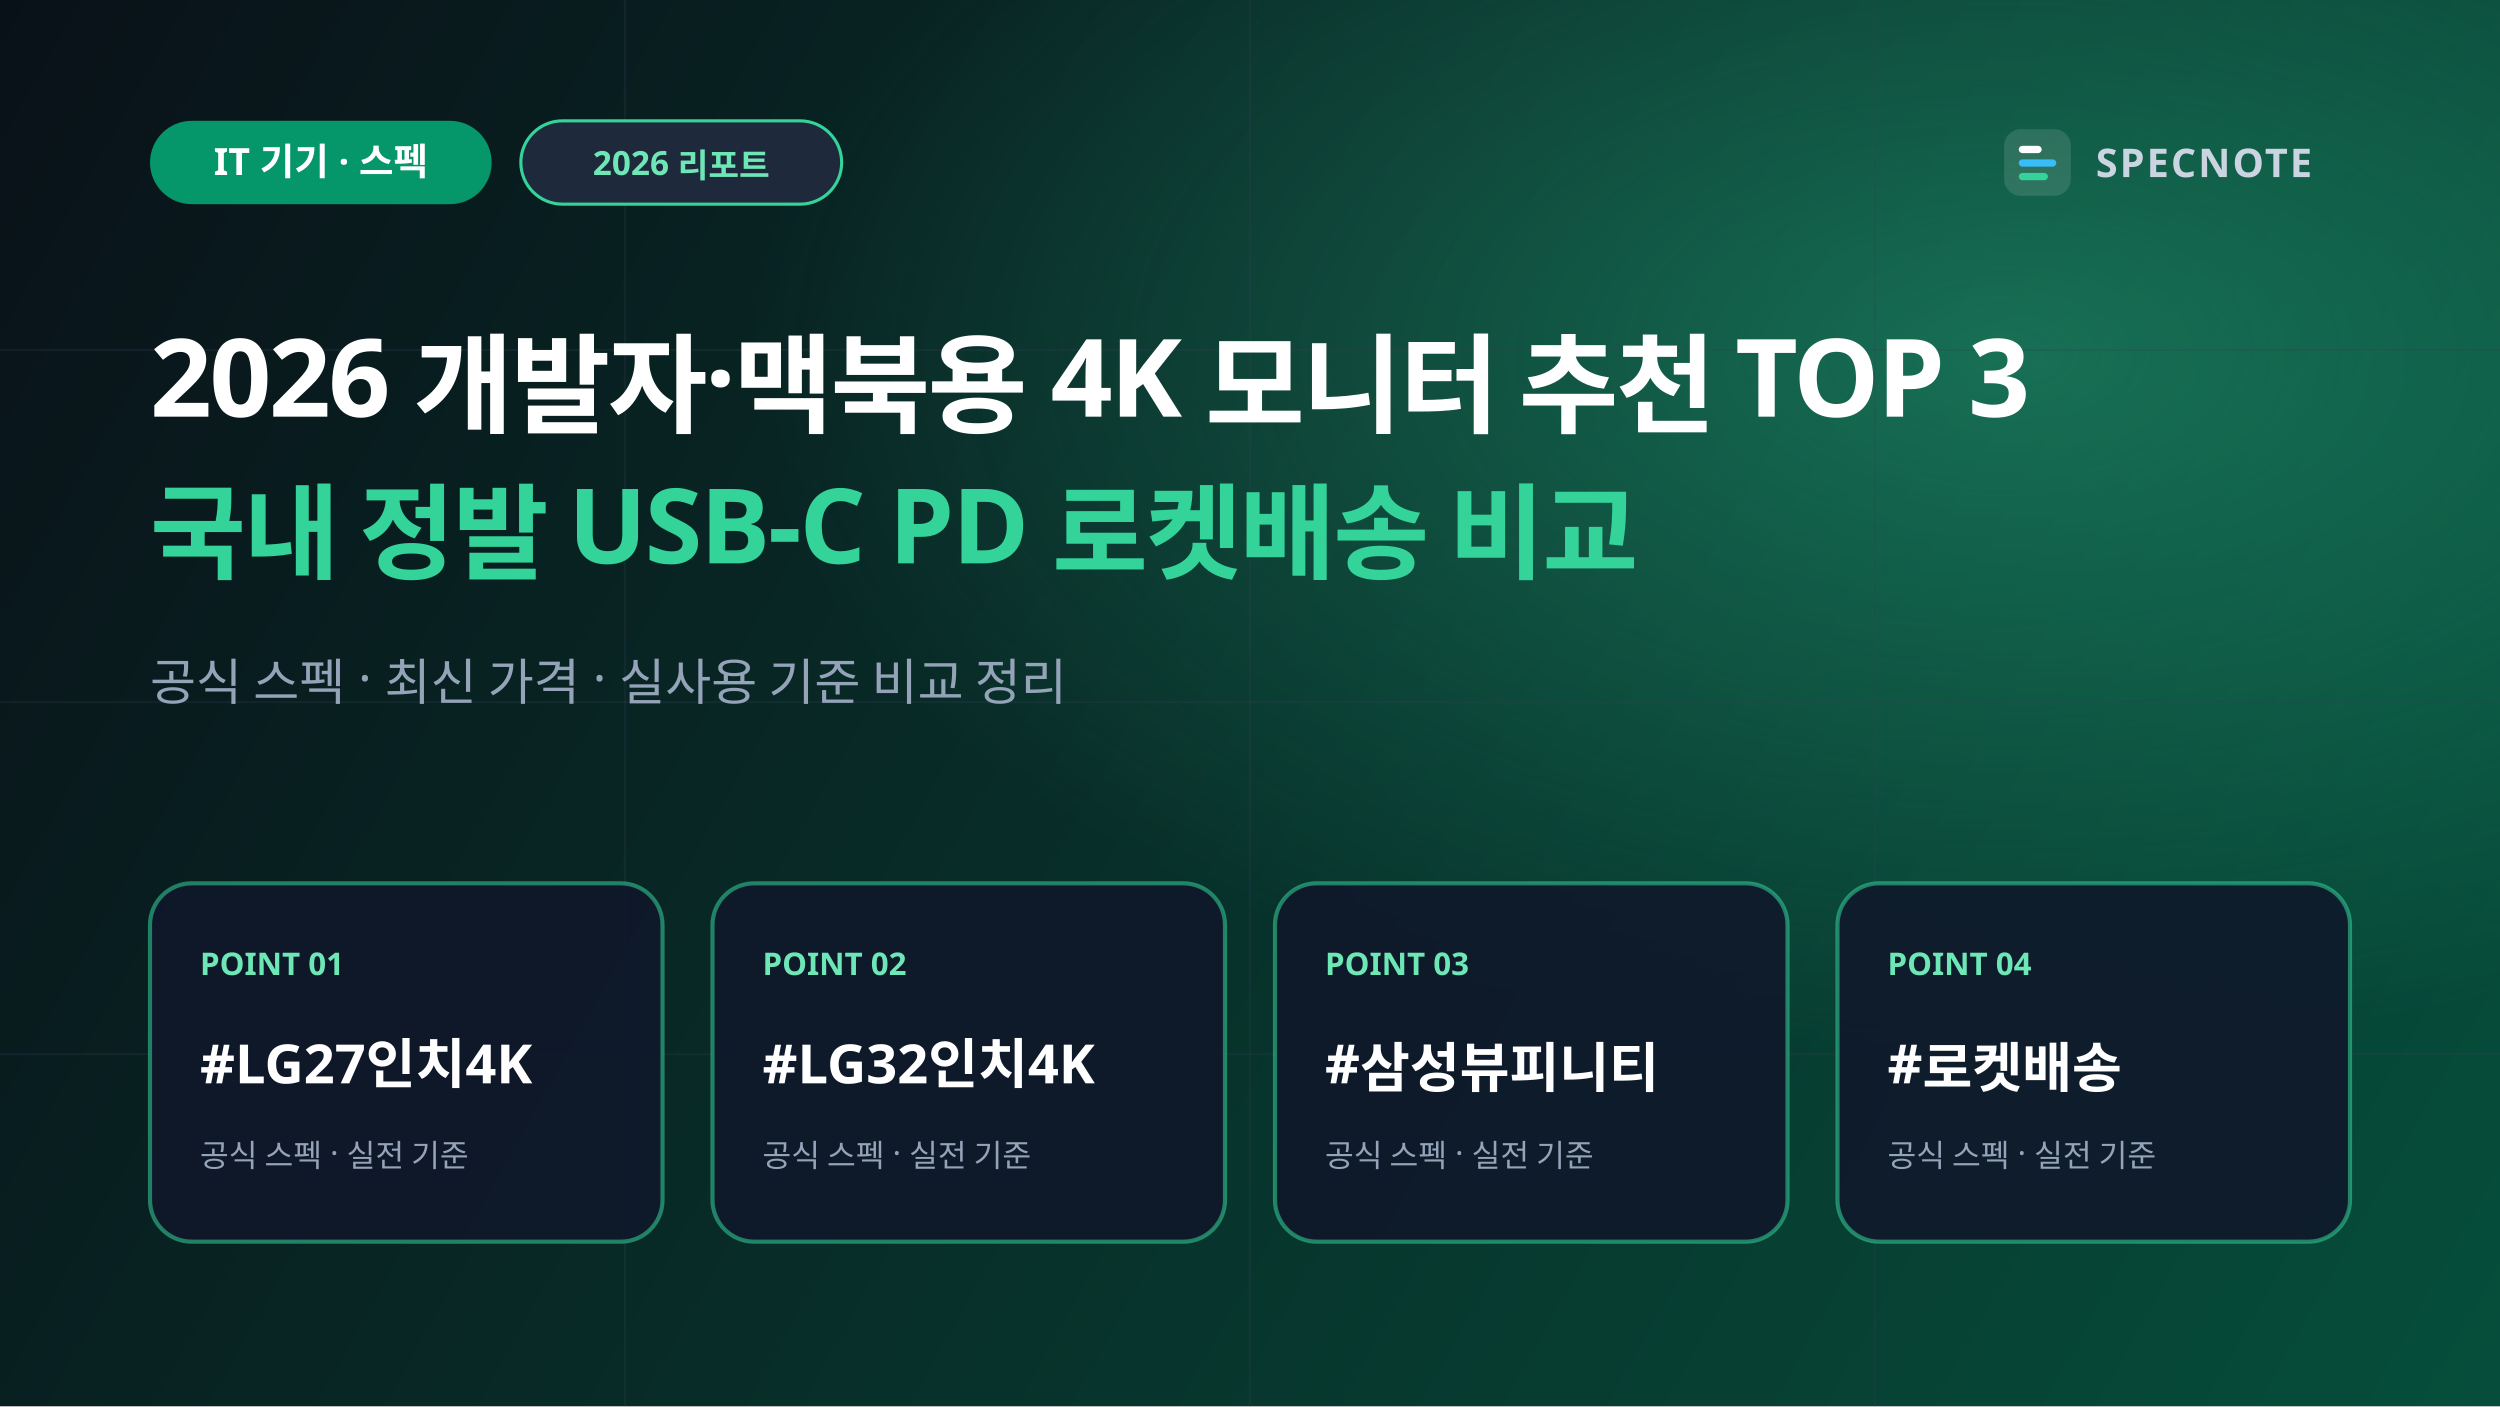
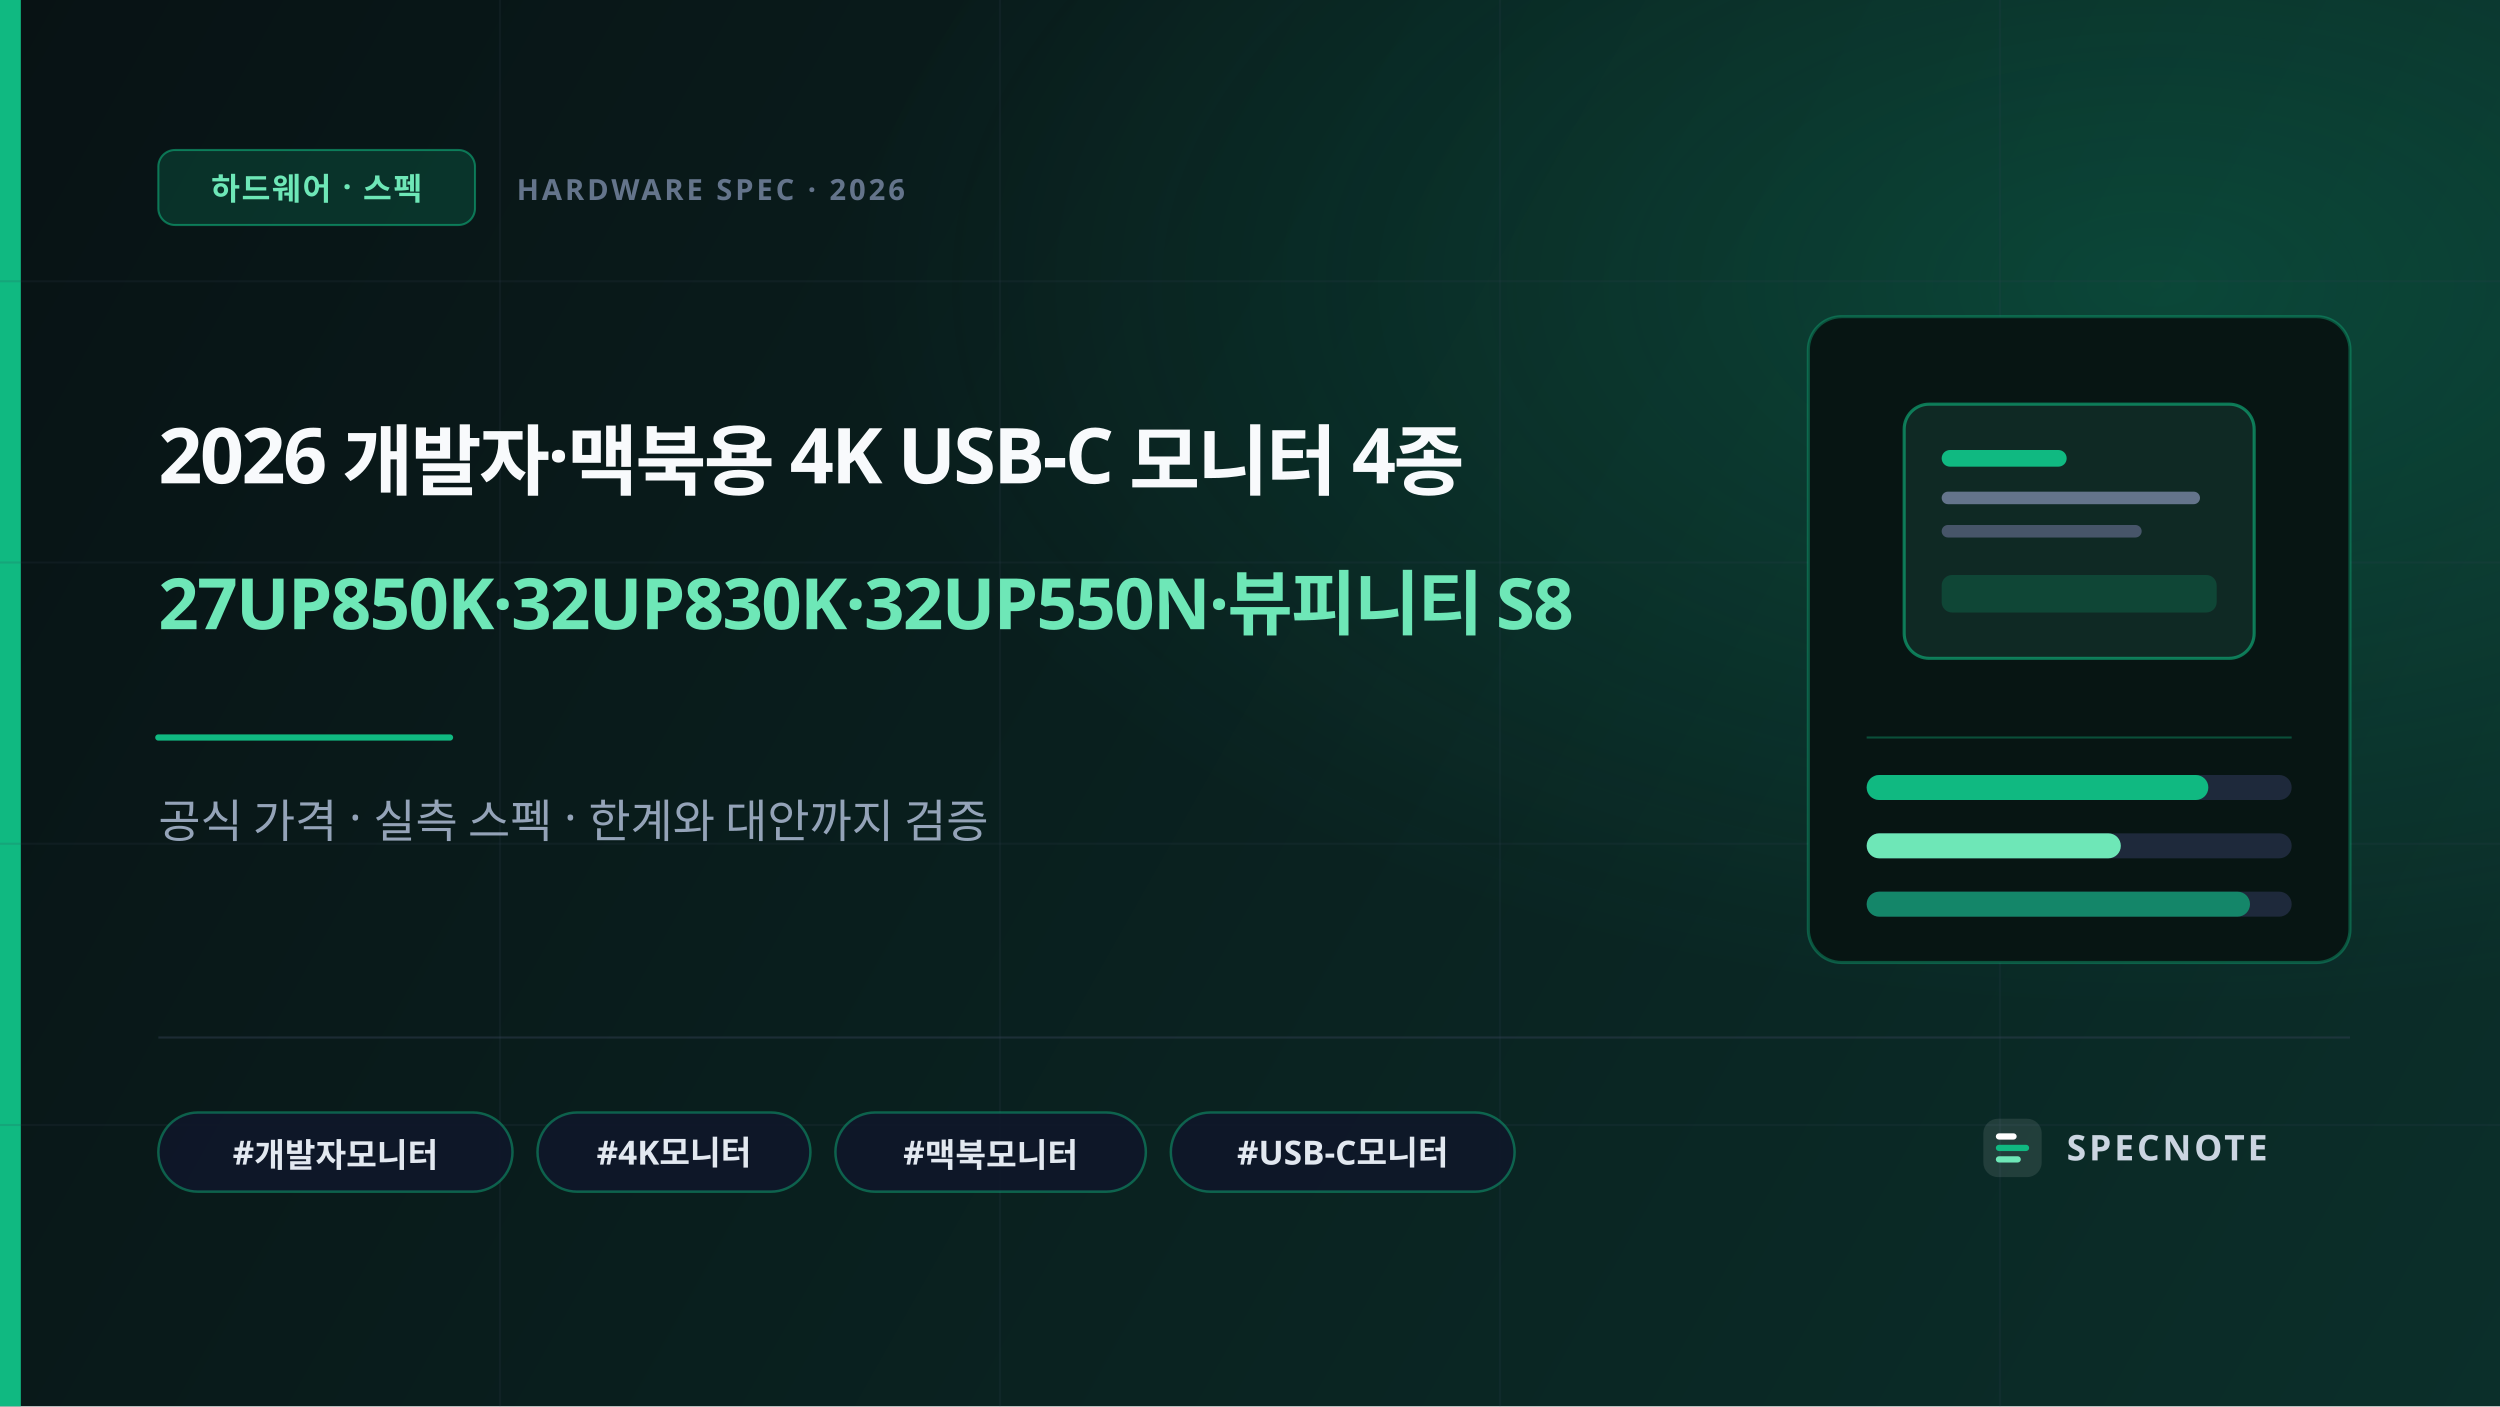
<svg xmlns="http://www.w3.org/2000/svg" viewBox="0 0 1200 675" fill="none">
  <defs>
    <linearGradient id="bg" x1="0" y1="0" x2="1200" y2="675" gradientUnits="userSpaceOnUse">
-       <stop offset="0%" stop-color="#091118" />
-       <stop offset="100%" stop-color="#064E3B" />
+       <stop offset="0%" stop-color="#081214" />
+       <stop offset="100%" stop-color="#0B2F2A" />
    </linearGradient>
-     <radialGradient id="glow" cx="0.8" cy="0.25" r="0.5">
-       <stop offset="0%" stop-color="#34D399" stop-opacity="0.35" />
-       <stop offset="100%" stop-color="#34D399" stop-opacity="0" />
+     <radialGradient id="glow" cx="0.86" cy="0.2" r="0.52">
+       <stop offset="0%" stop-color="#10B981" stop-opacity="0.22" />
+       <stop offset="100%" stop-color="#10B981" stop-opacity="0" />
    </radialGradient>
  </defs>
  <rect width="1200" height="675" fill="url(#bg)" />
  <rect width="1200" height="675" fill="url(#glow)" />
-   <g stroke="#334155" stroke-opacity="0.24">
-     <path d="M0 168H1200M0 337H1200M0 506H1200" />
-     <path d="M300 0V675M600 0V675M900 0V675" />
+   <rect x="0" y="0" width="10" height="675" fill="#10B981" />
+   <g stroke="#334155" stroke-opacity="0.16">
+     <path d="M0 135H1200M0 270H1200M0 405H1200M0 540H1200" />
+     <path d="M240 0V675M480 0V675M720 0V675M960 0V675" />
  </g>
-   <rect x="72" y="58" width="164" height="40" rx="20" fill="#059669" />
-   <text x="154" y="84" text-anchor="middle" fill="#FFFFFF" font-family="'Pretendard', 'Apple SD Gothic Neo', 'Malgun Gothic', 'Noto Sans KR', sans-serif" font-size="18" font-weight="800">IT 기기 · 스펙</text>
-   <rect x="250" y="58" width="154" height="40" rx="20" fill="#1E293B" stroke="#34D399" stroke-width="1.5" />
-   <text x="327" y="84" text-anchor="middle" fill="#6EE7B7" font-family="'Pretendard', 'Malgun Gothic', sans-serif" font-size="16" font-weight="700">2026 리포트</text>
-   <g transform="translate(962, 62)">
-     <rect width="32" height="32" rx="8" fill="#FFFFFF" fill-opacity="0.12" />
-     <rect x="7" y="8" width="11" height="3.5" rx="1.75" fill="#FFFFFF" />
-     <rect x="7" y="14.5" width="18" height="3.5" rx="1.75" fill="#38BDF8" />
-     <rect x="7" y="21" width="14" height="3.5" rx="1.75" fill="#34D399" />
-     <text x="44" y="23" fill="#CBD5E1" font-family="'Pretendard', 'Malgun Gothic', sans-serif" font-size="19" font-weight="800" letter-spacing="1">SPECNOTE</text>
+   <rect x="76" y="72" width="152" height="36" rx="8" fill="#10B981" fill-opacity="0.18" stroke="#10B981" stroke-opacity="0.55" />
+   <text x="152" y="96" text-anchor="middle" fill="#6EE7B7" font-family="'Pretendard', 'Malgun Gothic', sans-serif" font-size="15" font-weight="800" letter-spacing="0.8">하드웨어 · 스펙</text>
+   <text x="248" y="96" fill="#64748B" font-family="'Pretendard', 'Malgun Gothic', sans-serif" font-size="14" font-weight="700" letter-spacing="1.4">HARDWARE SPEC · 2026</text>
+   <text x="76" y="232" fill="#F8FAFC" font-family="'Pretendard', 'Apple SD Gothic Neo', 'Malgun Gothic', 'Noto Sans KR', sans-serif" font-size="37" font-weight="900" letter-spacing="-1.2">2026 개발자·맥북용 4K USB-C 모니터 4종</text>
+   <text x="76" y="302" fill="#6EE7B7" font-family="'Pretendard', 'Apple SD Gothic Neo', 'Malgun Gothic', 'Noto Sans KR', sans-serif" font-size="34" font-weight="800" letter-spacing="-0.8">27UP850K·32UP830K·32UP550N·뷰피니티 S8</text>
+   <line x1="76" y1="354" x2="216" y2="354" stroke="#10B981" stroke-width="3" stroke-linecap="round" />
+   <text x="76" y="402" fill="#94A3B8" font-family="'Pretendard', 'Apple SD Gothic Neo', 'Malgun Gothic', sans-serif" font-size="22" font-weight="500">공식 가격 · 실측 스펙 · 한계와 대안까지 검증</text>
+   <g transform="translate(868, 152)">
+     <rect width="260" height="310" rx="16" fill="#071513" stroke="#10B981" stroke-opacity="0.38" stroke-width="1.5" />
+     <rect x="46" y="42" width="168" height="122" rx="12" fill="#0F2924" stroke="#10B981" stroke-opacity="0.6" stroke-width="1.5" />
+     <rect x="64" y="64" width="60" height="8" rx="4" fill="#10B981" />
+     <rect x="64" y="84" width="124" height="6" rx="3" fill="#64748B" />
+     <rect x="64" y="100" width="96" height="6" rx="3" fill="#475569" />
+     <rect x="64" y="124" width="132" height="18" rx="5" fill="#10B981" fill-opacity="0.2" />
+     <line x1="28" y1="202" x2="232" y2="202" stroke="#10B981" stroke-opacity="0.35" />
+     <rect x="28" y="220" width="204" height="12" rx="6" fill="#1E293B" />
+     <rect x="28" y="220" width="164" height="12" rx="6" fill="#10B981" />
+     <rect x="28" y="248" width="204" height="12" rx="6" fill="#1E293B" />
+     <rect x="28" y="248" width="122" height="12" rx="6" fill="#6EE7B7" />
+     <rect x="28" y="276" width="204" height="12" rx="6" fill="#1E293B" />
+     <rect x="28" y="276" width="184" height="12" rx="6" fill="#10B981" fill-opacity="0.65" />
  </g>
-   <text x="72" y="200" fill="#FFFFFF" font-family="'Pretendard', 'Apple SD Gothic Neo', 'Malgun Gothic', 'Noto Sans KR', sans-serif" font-size="52" font-weight="900" letter-spacing="-1.2">2026 개발자·맥북용 4K 모니터 추천 TOP 3</text>
-   <text x="72" y="274" fill="#34D399" font-family="'Pretendard', 'Apple SD Gothic Neo', 'Malgun Gothic', 'Noto Sans KR', sans-serif" font-size="50" font-weight="900" letter-spacing="-1">국내 정발 USB-C PD 로켓배송 비교</text>
-   <text x="72" y="336" fill="#94A3B8" font-family="'Pretendard', 'Malgun Gothic', sans-serif" font-size="24" font-weight="500">공식 스펙 · 최신 가격 · 실사용 기준 비교 정리</text>
-   <rect x="72" y="424" width="246" height="172" rx="20" fill="#0F172A" fill-opacity="0.88" stroke="#34D399" stroke-opacity="0.55" stroke-width="2" />
-   <text x="96" y="468" fill="#6EE7B7" font-family="'Pretendard', 'Malgun Gothic', sans-serif" font-size="15" font-weight="800">POINT 01</text>
-   <text x="96" y="520" fill="#FFFFFF" font-family="'Pretendard', 'Apple SD Gothic Neo', 'Malgun Gothic', 'Noto Sans KR', sans-serif" font-size="26" font-weight="900">#LG27인치4K</text>
-   <text x="96" y="560" fill="#94A3B8" font-family="'Pretendard', 'Malgun Gothic', sans-serif" font-size="15" font-weight="500">공식 스펙 · 실전 기준</text>
-   <rect x="342" y="424" width="246" height="172" rx="20" fill="#0F172A" fill-opacity="0.88" stroke="#34D399" stroke-opacity="0.55" stroke-width="2" />
-   <text x="366" y="468" fill="#6EE7B7" font-family="'Pretendard', 'Malgun Gothic', sans-serif" font-size="15" font-weight="800">POINT 02</text>
-   <text x="366" y="520" fill="#FFFFFF" font-family="'Pretendard', 'Apple SD Gothic Neo', 'Malgun Gothic', 'Noto Sans KR', sans-serif" font-size="26" font-weight="900">#LG32인치4K</text>
-   <text x="366" y="560" fill="#94A3B8" font-family="'Pretendard', 'Malgun Gothic', sans-serif" font-size="15" font-weight="500">공식 스펙 · 실전 기준</text>
-   <rect x="612" y="424" width="246" height="172" rx="20" fill="#0F172A" fill-opacity="0.88" stroke="#34D399" stroke-opacity="0.55" stroke-width="2" />
-   <text x="636" y="468" fill="#6EE7B7" font-family="'Pretendard', 'Malgun Gothic', sans-serif" font-size="15" font-weight="800">POINT 03</text>
-   <text x="636" y="520" fill="#FFFFFF" font-family="'Pretendard', 'Apple SD Gothic Neo', 'Malgun Gothic', 'Noto Sans KR', sans-serif" font-size="26" font-weight="900">#삼성뷰피니티</text>
-   <text x="636" y="560" fill="#94A3B8" font-family="'Pretendard', 'Malgun Gothic', sans-serif" font-size="15" font-weight="500">공식 스펙 · 실전 기준</text>
-   <rect x="882" y="424" width="246" height="172" rx="20" fill="#0F172A" fill-opacity="0.88" stroke="#34D399" stroke-opacity="0.55" stroke-width="2" />
-   <text x="906" y="468" fill="#6EE7B7" font-family="'Pretendard', 'Malgun Gothic', sans-serif" font-size="15" font-weight="800">POINT 04</text>
-   <text x="906" y="520" fill="#FFFFFF" font-family="'Pretendard', 'Apple SD Gothic Neo', 'Malgun Gothic', 'Noto Sans KR', sans-serif" font-size="26" font-weight="900">#로켓배송</text>
-   <text x="906" y="560" fill="#94A3B8" font-family="'Pretendard', 'Malgun Gothic', sans-serif" font-size="15" font-weight="500">공식 스펙 · 실전 기준</text>
+   <line x1="76" y1="498" x2="1128" y2="498" stroke="#334155" stroke-opacity="0.45" />
+   <rect x="76" y="534" width="170" height="38" rx="19" fill="#0F172A" fill-opacity="0.9" stroke="#10B981" stroke-opacity="0.45" stroke-width="1.2" />
+   <text x="161" y="559" text-anchor="middle" fill="#E2E8F0" font-family="'Pretendard', 'Apple SD Gothic Neo', 'Malgun Gothic', sans-serif" font-size="16" font-weight="700">#개발자모니터</text>
+   <rect x="258" y="534" width="131" height="38" rx="19" fill="#0F172A" fill-opacity="0.9" stroke="#10B981" stroke-opacity="0.45" stroke-width="1.2" />
+   <text x="323.5" y="559" text-anchor="middle" fill="#E2E8F0" font-family="'Pretendard', 'Apple SD Gothic Neo', 'Malgun Gothic', sans-serif" font-size="16" font-weight="700">#4K모니터</text>
+   <rect x="401" y="534" width="149" height="38" rx="19" fill="#0F172A" fill-opacity="0.9" stroke="#10B981" stroke-opacity="0.45" stroke-width="1.2" />
+   <text x="475.5" y="559" text-anchor="middle" fill="#E2E8F0" font-family="'Pretendard', 'Apple SD Gothic Neo', 'Malgun Gothic', sans-serif" font-size="16" font-weight="700">#맥북모니터</text>
+   <rect x="562" y="534" width="165" height="38" rx="19" fill="#0F172A" fill-opacity="0.9" stroke="#10B981" stroke-opacity="0.45" stroke-width="1.2" />
+   <text x="644.5" y="559" text-anchor="middle" fill="#E2E8F0" font-family="'Pretendard', 'Apple SD Gothic Neo', 'Malgun Gothic', sans-serif" font-size="16" font-weight="700">#USB-C모니터</text>
+   <g transform="translate(952, 537)">
+     <rect width="28" height="28" rx="7" fill="#FFFFFF" fill-opacity="0.1" />
+     <rect x="6" y="7" width="10" height="3" rx="1.5" fill="#FFFFFF" />
+     <rect x="6" y="12.5" width="16" height="3" rx="1.5" fill="#10B981" />
+     <rect x="6" y="18" width="12" height="3" rx="1.5" fill="#6EE7B7" />
+     <text x="40" y="20" fill="#CBD5E1" font-family="'Pretendard', 'Malgun Gothic', sans-serif" font-size="17" font-weight="800" letter-spacing="1.4">SPECNOTE</text>
+   </g>
</svg>
